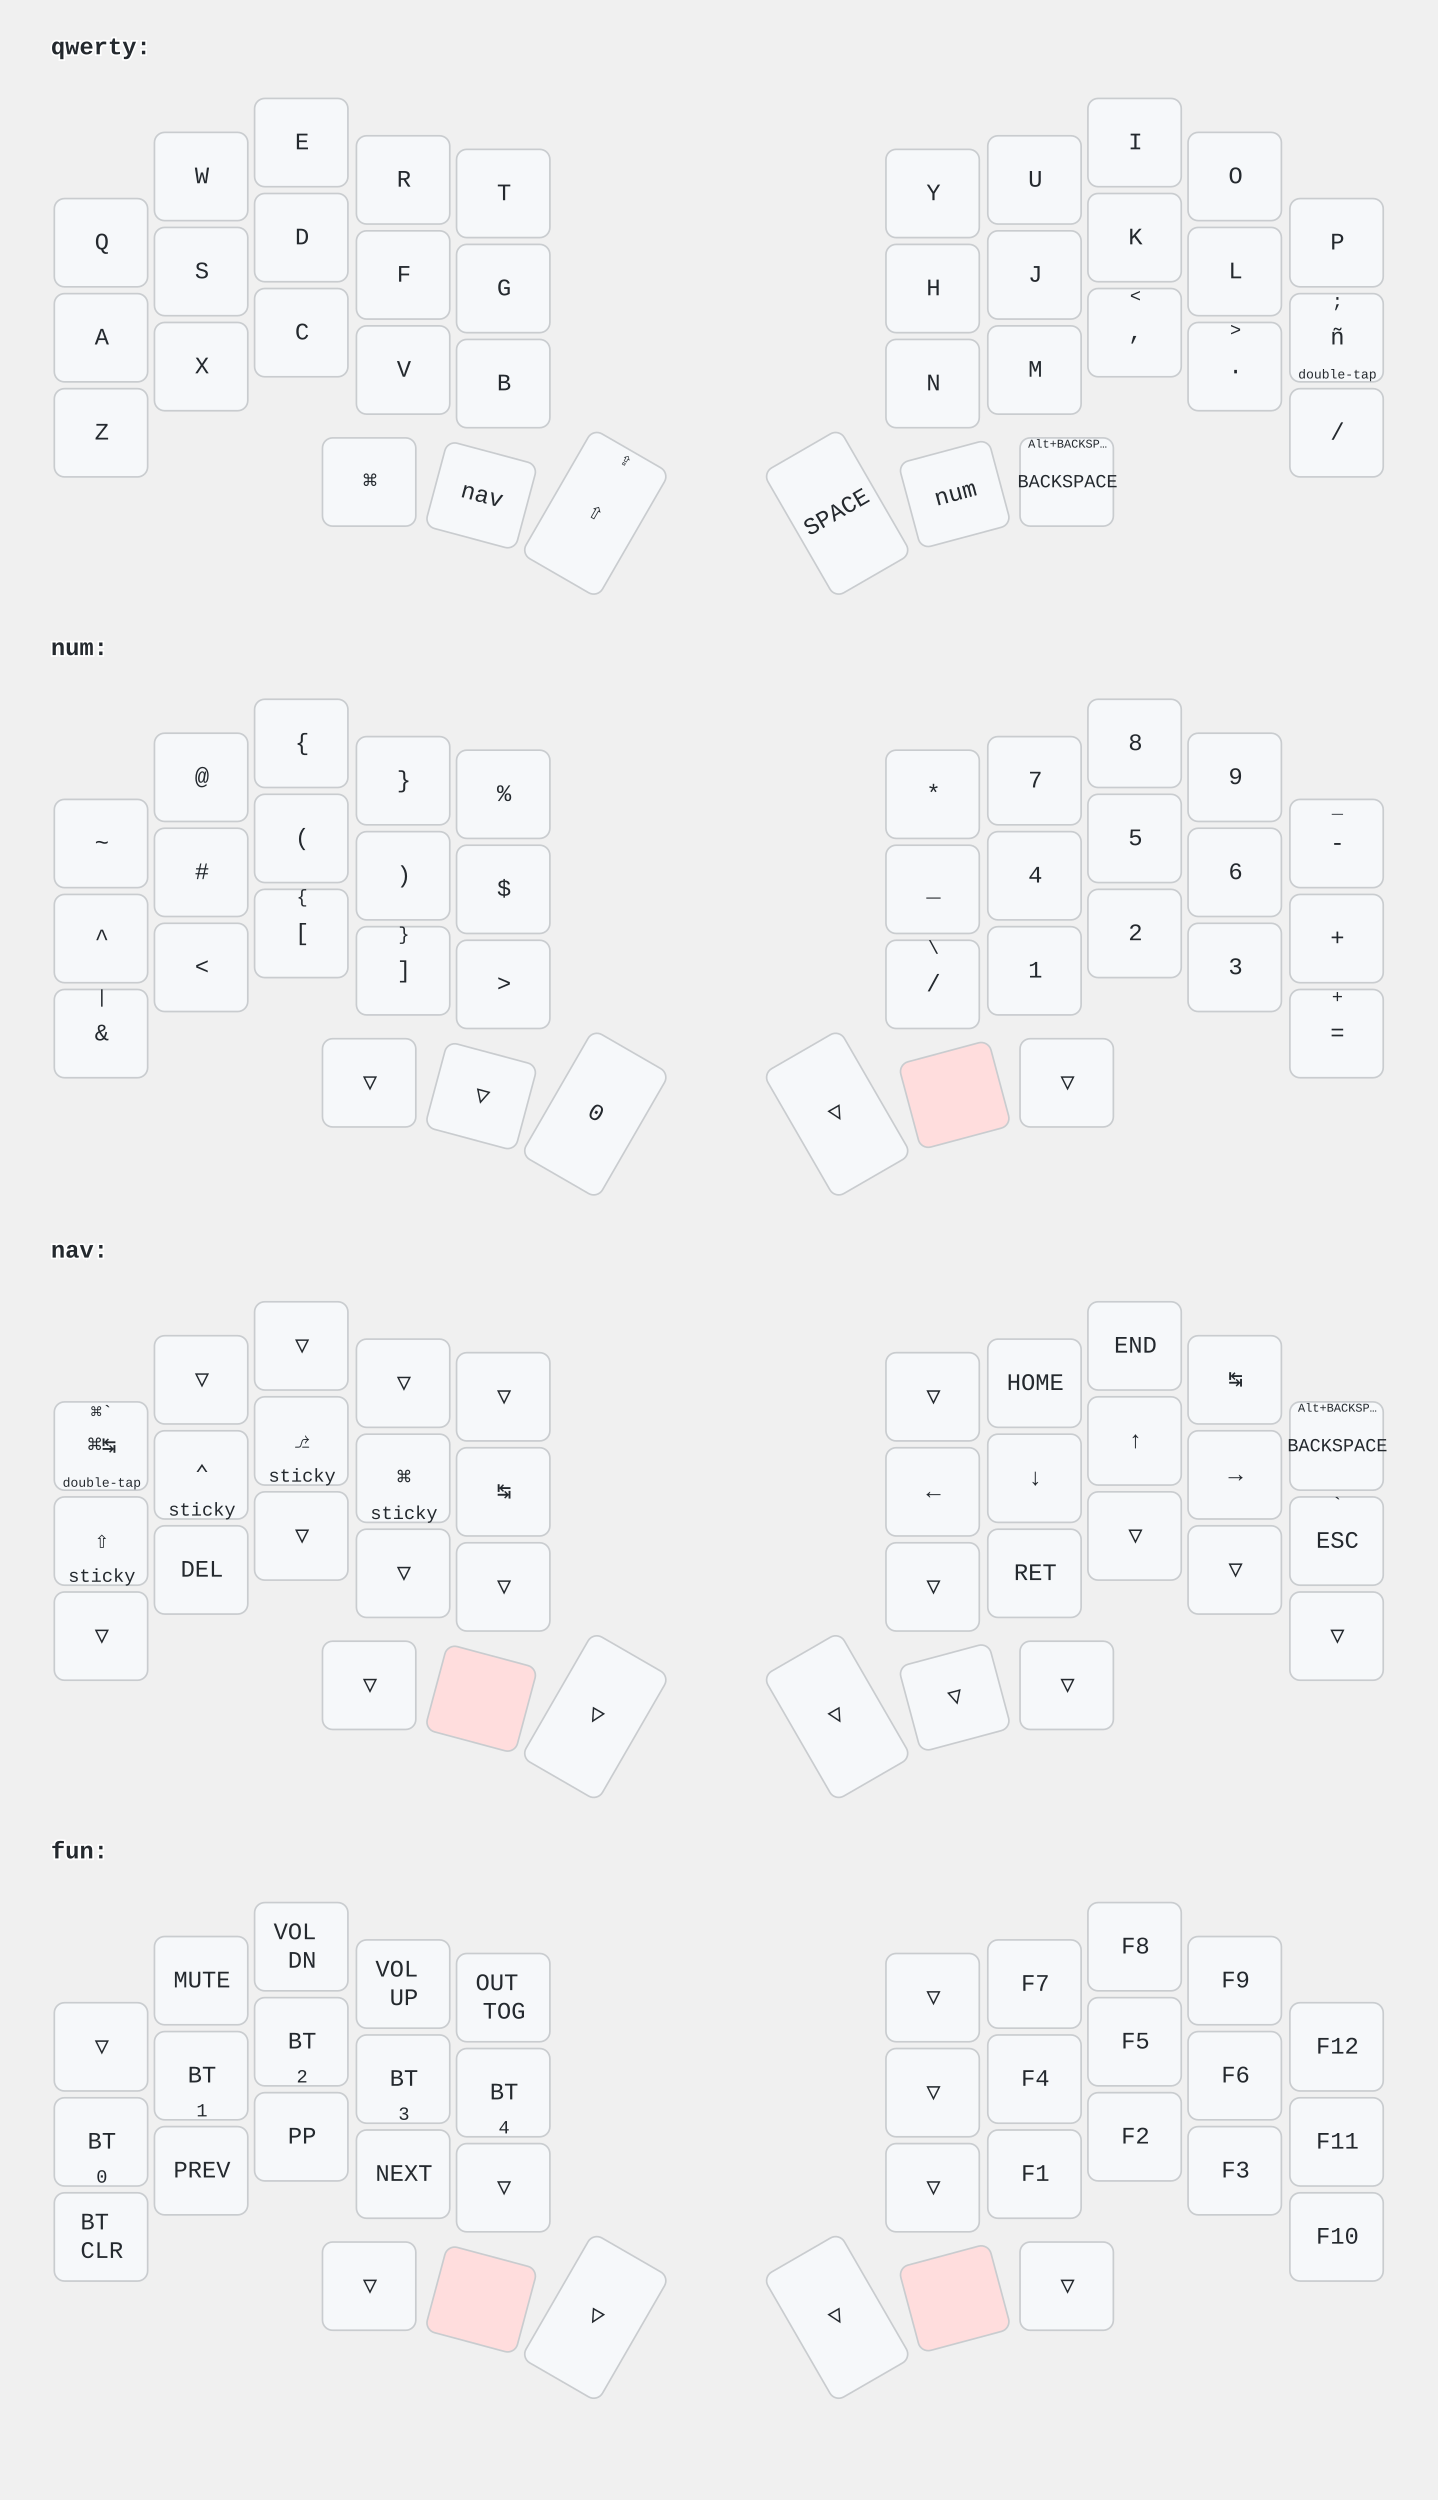
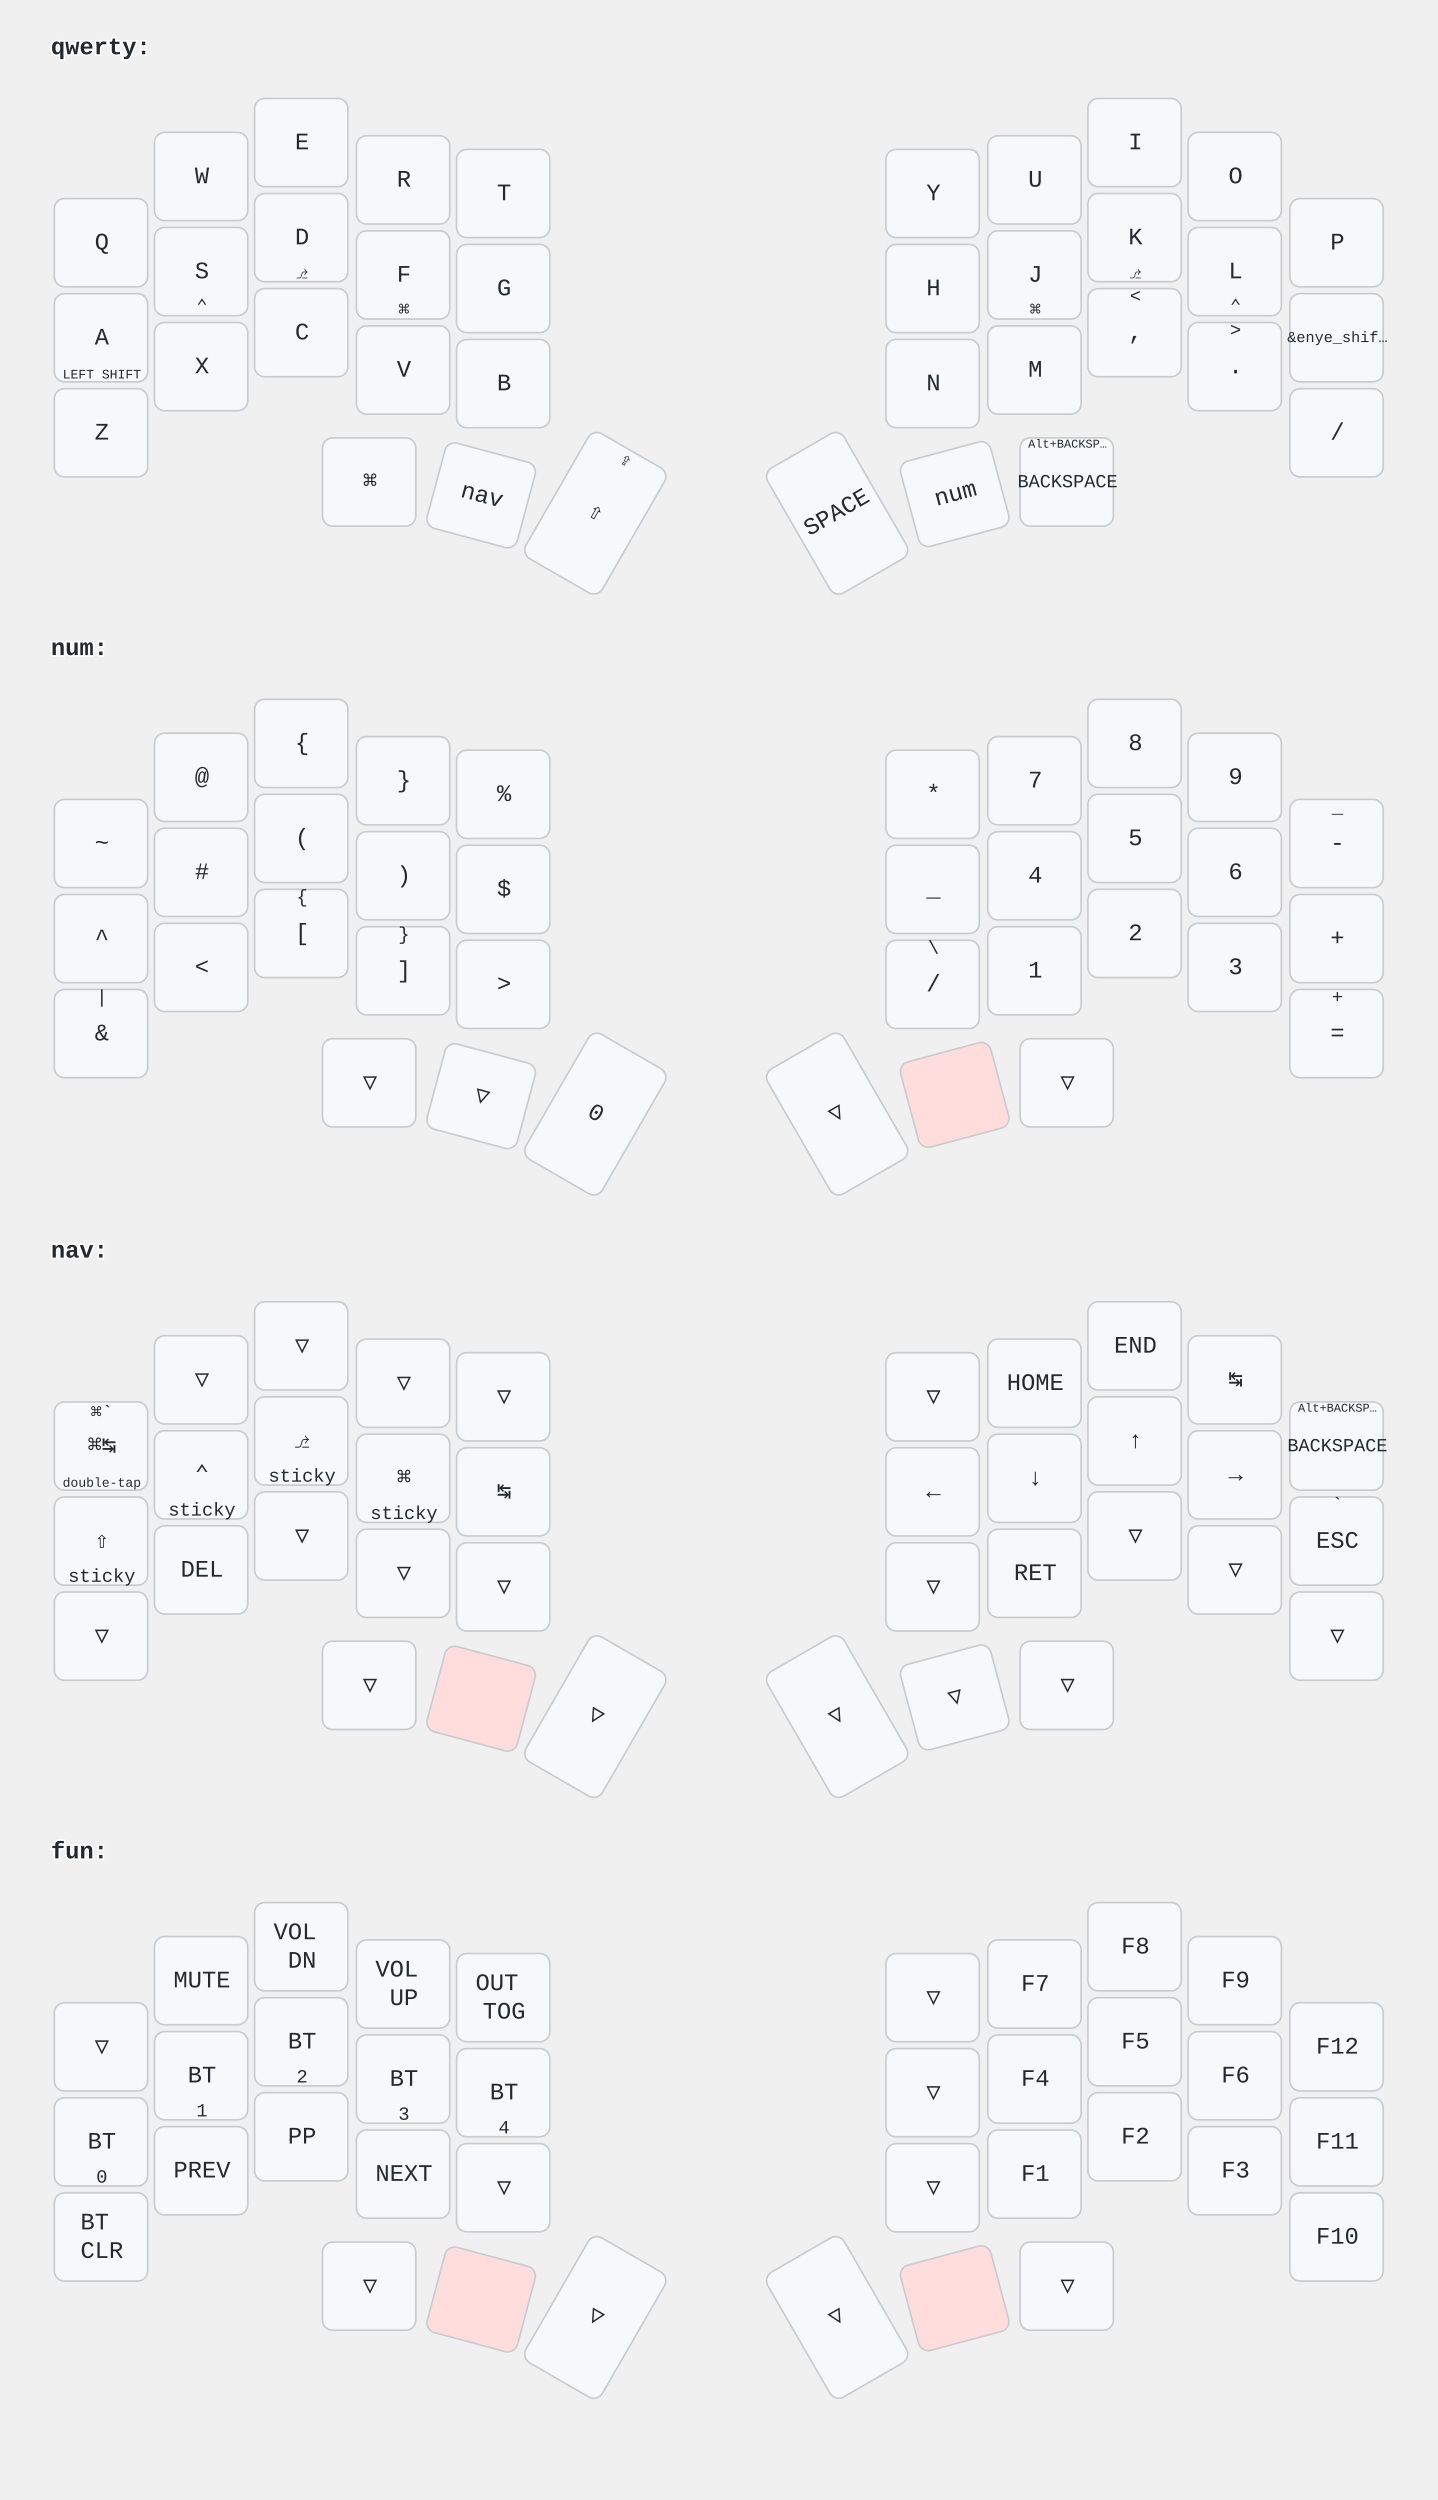
<svg xmlns="http://www.w3.org/2000/svg" width="847" height="1473" viewBox="0 0 847 1473" class="keymap">
  <style>/* font and background color specifications */
svg {
    font-family: SFMono-Regular,Consolas,Liberation Mono,Menlo,monospace;
    font-size: 14px;
    font-kerning: normal;
    text-rendering: optimizeLegibility;
    fill: #24292e;
}

/* default key styling */
rect {
    fill: #f6f8fa;
    stroke: #c9cccf;
    stroke-width: 1;
}

/* color accent for combo boxes */
rect.combo {
    fill: #cdf;
}

/* color accent for held keys */
rect.held, rect.combo.held {
    fill: #fdd;
}

/* color accent for ghost (optional) keys */
rect.ghost, rect.combo.ghost {
    fill: #ddd;
}

text {
    text-anchor: middle;
    dominant-baseline: middle;
}

/* styling for layer labels */
text.label {
    font-weight: bold;
    text-anchor: start;
    stroke: white;
    stroke-width: 2;
    paint-order: stroke;
}

/* styling for combo tap, and key hold/shifted label text */
text.combo, text.hold, text.shifted {
    font-size: 11px;
}

text.hold {
    text-anchor: middle;
    dominant-baseline: auto;
}

text.shifted {
    text-anchor: middle;
    dominant-baseline: hanging;
}

/* styling for hold/shifted label text in combo box */
text.combo.hold, text.combo.shifted {
    font-size: 8px;
}

/* styling for combo dendrons */
path {
    stroke-width: 1;
    stroke: gray;
    fill: none;
}
</style>
  <g transform="translate(30, 0)" class="layer-qwerty">
    <text x="0" y="28" class="label" id="qwerty">qwerty:</text>
    <g transform="translate(0, 56)">
      <g transform="translate(30, 87)" class="key keypos-0">
        <rect rx="6" ry="6" x="-28" y="-26" width="55" height="52" class="key" />
        <text x="0" y="0" class="key tap">Q</text>
      </g>
      <g transform="translate(89, 48)" class="key keypos-1">
        <rect rx="6" ry="6" x="-28" y="-26" width="55" height="52" class="key" />
        <text x="0" y="0" class="key tap">W</text>
      </g>
      <g transform="translate(148, 28)" class="key keypos-2">
        <rect rx="6" ry="6" x="-28" y="-26" width="55" height="52" class="key" />
        <text x="0" y="0" class="key tap">E</text>
      </g>
      <g transform="translate(208, 50)" class="key keypos-3">
        <rect rx="6" ry="6" x="-28" y="-26" width="55" height="52" class="key" />
        <text x="0" y="0" class="key tap">R</text>
      </g>
      <g transform="translate(267, 58)" class="key keypos-4">
        <rect rx="6" ry="6" x="-28" y="-26" width="55" height="52" class="key" />
        <text x="0" y="0" class="key tap">T</text>
      </g>
      <g transform="translate(520, 58)" class="key keypos-5">
        <rect rx="6" ry="6" x="-28" y="-26" width="55" height="52" class="key" />
        <text x="0" y="0" class="key tap">Y</text>
      </g>
      <g transform="translate(580, 50)" class="key keypos-6">
        <rect rx="6" ry="6" x="-28" y="-26" width="55" height="52" class="key" />
        <text x="0" y="0" class="key tap">U</text>
      </g>
      <g transform="translate(639, 28)" class="key keypos-7">
        <rect rx="6" ry="6" x="-28" y="-26" width="55" height="52" class="key" />
        <text x="0" y="0" class="key tap">I</text>
      </g>
      <g transform="translate(698, 48)" class="key keypos-8">
        <rect rx="6" ry="6" x="-28" y="-26" width="55" height="52" class="key" />
        <text x="0" y="0" class="key tap">O</text>
      </g>
      <g transform="translate(758, 87)" class="key keypos-9">
        <rect rx="6" ry="6" x="-28" y="-26" width="55" height="52" class="key" />
        <text x="0" y="0" class="key tap">P</text>
      </g>
      <g transform="translate(30, 143)" class="key keypos-10">
        <rect rx="6" ry="6" x="-28" y="-26" width="55" height="52" class="key" />
        <text x="0" y="0" class="key tap">A</text>
+         <text x="0" y="24" class="key hold">
+           <tspan style="font-size: 70%">LEFT SHIFT</tspan>
+         </text>
      </g>
      <g transform="translate(89, 104)" class="key keypos-11">
        <rect rx="6" ry="6" x="-28" y="-26" width="55" height="52" class="key" />
        <text x="0" y="0" class="key tap">S</text>
+         <text x="0" y="24" class="key hold">⌃</text>
      </g>
      <g transform="translate(148, 84)" class="key keypos-12">
        <rect rx="6" ry="6" x="-28" y="-26" width="55" height="52" class="key" />
        <text x="0" y="0" class="key tap">D</text>
+         <text x="0" y="24" class="key hold">⎇</text>
      </g>
      <g transform="translate(208, 106)" class="key keypos-13">
        <rect rx="6" ry="6" x="-28" y="-26" width="55" height="52" class="key" />
        <text x="0" y="0" class="key tap">F</text>
+         <text x="0" y="24" class="key hold">⌘</text>
      </g>
      <g transform="translate(267, 114)" class="key keypos-14">
        <rect rx="6" ry="6" x="-28" y="-26" width="55" height="52" class="key" />
        <text x="0" y="0" class="key tap">G</text>
      </g>
      <g transform="translate(520, 114)" class="key keypos-15">
        <rect rx="6" ry="6" x="-28" y="-26" width="55" height="52" class="key" />
        <text x="0" y="0" class="key tap">H</text>
      </g>
      <g transform="translate(580, 106)" class="key keypos-16">
        <rect rx="6" ry="6" x="-28" y="-26" width="55" height="52" class="key" />
        <text x="0" y="0" class="key tap">J</text>
+         <text x="0" y="24" class="key hold">⌘</text>
      </g>
      <g transform="translate(639, 84)" class="key keypos-17">
        <rect rx="6" ry="6" x="-28" y="-26" width="55" height="52" class="key" />
        <text x="0" y="0" class="key tap">K</text>
+         <text x="0" y="24" class="key hold">⎇</text>
      </g>
      <g transform="translate(698, 104)" class="key keypos-18">
        <rect rx="6" ry="6" x="-28" y="-26" width="55" height="52" class="key" />
        <text x="0" y="0" class="key tap">L</text>
+         <text x="0" y="24" class="key hold">⌃</text>
      </g>
      <g transform="translate(758, 143)" class="key keypos-19">
        <rect rx="6" ry="6" x="-28" y="-26" width="55" height="52" class="key" />
-         <text x="0" y="0" class="key tap">ñ</text>
-         <text x="0" y="24" class="key hold">
-           <tspan style="font-size: 70%">double-tap</tspan>
-         </text>
-         <text x="0" y="-24" class="key shifted">;</text>
+         <text x="0" y="0" class="key tap">
+           <tspan style="font-size: 64%">&amp;enye_shif…</tspan>
+         </text>
      </g>
      <g transform="translate(30, 199)" class="key keypos-20">
        <rect rx="6" ry="6" x="-28" y="-26" width="55" height="52" class="key" />
        <text x="0" y="0" class="key tap">Z</text>
      </g>
      <g transform="translate(89, 160)" class="key keypos-21">
        <rect rx="6" ry="6" x="-28" y="-26" width="55" height="52" class="key" />
        <text x="0" y="0" class="key tap">X</text>
      </g>
      <g transform="translate(148, 140)" class="key keypos-22">
        <rect rx="6" ry="6" x="-28" y="-26" width="55" height="52" class="key" />
        <text x="0" y="0" class="key tap">C</text>
      </g>
      <g transform="translate(208, 162)" class="key keypos-23">
        <rect rx="6" ry="6" x="-28" y="-26" width="55" height="52" class="key" />
        <text x="0" y="0" class="key tap">V</text>
      </g>
      <g transform="translate(267, 170)" class="key keypos-24">
        <rect rx="6" ry="6" x="-28" y="-26" width="55" height="52" class="key" />
        <text x="0" y="0" class="key tap">B</text>
      </g>
      <g transform="translate(520, 170)" class="key keypos-25">
        <rect rx="6" ry="6" x="-28" y="-26" width="55" height="52" class="key" />
        <text x="0" y="0" class="key tap">N</text>
      </g>
      <g transform="translate(580, 162)" class="key keypos-26">
        <rect rx="6" ry="6" x="-28" y="-26" width="55" height="52" class="key" />
        <text x="0" y="0" class="key tap">M</text>
      </g>
      <g transform="translate(639, 140)" class="key keypos-27">
        <rect rx="6" ry="6" x="-28" y="-26" width="55" height="52" class="key" />
        <text x="0" y="0" class="key tap">,</text>
        <text x="0" y="-24" class="key shifted">&lt;</text>
      </g>
      <g transform="translate(698, 160)" class="key keypos-28">
        <rect rx="6" ry="6" x="-28" y="-26" width="55" height="52" class="key" />
        <text x="0" y="0" class="key tap">.</text>
        <text x="0" y="-24" class="key shifted">&gt;</text>
      </g>
      <g transform="translate(758, 199)" class="key keypos-29">
        <rect rx="6" ry="6" x="-28" y="-26" width="55" height="52" class="key" />
        <text x="0" y="0" class="key tap">/</text>
      </g>
      <g transform="translate(188, 228)" class="key keypos-30">
        <rect rx="6" ry="6" x="-28" y="-26" width="55" height="52" class="key" />
        <text x="0" y="0" class="key tap">⌘</text>
      </g>
      <g transform="translate(254, 236) rotate(15.0)" class="key keypos-31">
        <rect rx="6" ry="6" x="-28" y="-26" width="55" height="52" class="key" />
        <a href="#nav">
          <text x="0" y="0" class="key tap layer-activator">nav</text>
        </a>
      </g>
      <g transform="translate(321, 246) rotate(30.0)" class="key keypos-32">
        <rect rx="6" ry="6" x="-26" y="-42" width="52" height="85" class="key" />
        <text x="0" y="0" class="key tap">⇧</text>
        <text x="0" y="-40" class="key shifted">⇪</text>
      </g>
      <g transform="translate(463, 246) rotate(-30.0)" class="key keypos-33">
        <rect rx="6" ry="6" x="-26" y="-42" width="52" height="85" class="key" />
        <text x="0" y="0" class="key tap">SPACE</text>
      </g>
      <g transform="translate(533, 235) rotate(-15.0)" class="key keypos-34">
        <rect rx="6" ry="6" x="-28" y="-26" width="55" height="52" class="key" />
        <a href="#num">
          <text x="0" y="0" class="key tap layer-activator">num</text>
        </a>
      </g>
      <g transform="translate(599, 228)" class="key keypos-35">
        <rect rx="6" ry="6" x="-28" y="-26" width="55" height="52" class="key" />
        <text x="0" y="0" class="key tap">
          <tspan style="font-size: 78%">BACKSPACE</tspan>
        </text>
        <text x="0" y="-24" class="key shifted">
          <tspan style="font-size: 64%">Alt+BACKSP…</tspan>
        </text>
      </g>
    </g>
  </g>
  <g transform="translate(30, 354)" class="layer-num">
    <text x="0" y="28" class="label" id="num">num:</text>
    <g transform="translate(0, 56)">
      <g transform="translate(30, 87)" class="key keypos-0">
        <rect rx="6" ry="6" x="-28" y="-26" width="55" height="52" class="key" />
        <text x="0" y="0" class="key tap">~</text>
      </g>
      <g transform="translate(89, 48)" class="key keypos-1">
        <rect rx="6" ry="6" x="-28" y="-26" width="55" height="52" class="key" />
        <text x="0" y="0" class="key tap">@</text>
      </g>
      <g transform="translate(148, 28)" class="key keypos-2">
        <rect rx="6" ry="6" x="-28" y="-26" width="55" height="52" class="key" />
        <text x="0" y="0" class="key tap">{</text>
      </g>
      <g transform="translate(208, 50)" class="key keypos-3">
        <rect rx="6" ry="6" x="-28" y="-26" width="55" height="52" class="key" />
        <text x="0" y="0" class="key tap">}</text>
      </g>
      <g transform="translate(267, 58)" class="key keypos-4">
        <rect rx="6" ry="6" x="-28" y="-26" width="55" height="52" class="key" />
        <text x="0" y="0" class="key tap">%</text>
      </g>
      <g transform="translate(520, 58)" class="key keypos-5">
        <rect rx="6" ry="6" x="-28" y="-26" width="55" height="52" class="key" />
        <text x="0" y="0" class="key tap">*</text>
      </g>
      <g transform="translate(580, 50)" class="key keypos-6">
        <rect rx="6" ry="6" x="-28" y="-26" width="55" height="52" class="key" />
        <text x="0" y="0" class="key tap">7</text>
      </g>
      <g transform="translate(639, 28)" class="key keypos-7">
        <rect rx="6" ry="6" x="-28" y="-26" width="55" height="52" class="key" />
        <text x="0" y="0" class="key tap">8</text>
      </g>
      <g transform="translate(698, 48)" class="key keypos-8">
        <rect rx="6" ry="6" x="-28" y="-26" width="55" height="52" class="key" />
        <text x="0" y="0" class="key tap">9</text>
      </g>
      <g transform="translate(758, 87)" class="key keypos-9">
        <rect rx="6" ry="6" x="-28" y="-26" width="55" height="52" class="key" />
        <text x="0" y="0" class="key tap">-</text>
        <text x="0" y="-24" class="key shifted">_</text>
      </g>
      <g transform="translate(30, 143)" class="key keypos-10">
        <rect rx="6" ry="6" x="-28" y="-26" width="55" height="52" class="key" />
        <text x="0" y="0" class="key tap">^</text>
      </g>
      <g transform="translate(89, 104)" class="key keypos-11">
        <rect rx="6" ry="6" x="-28" y="-26" width="55" height="52" class="key" />
        <text x="0" y="0" class="key tap">#</text>
      </g>
      <g transform="translate(148, 84)" class="key keypos-12">
        <rect rx="6" ry="6" x="-28" y="-26" width="55" height="52" class="key" />
        <text x="0" y="0" class="key tap">(</text>
      </g>
      <g transform="translate(208, 106)" class="key keypos-13">
        <rect rx="6" ry="6" x="-28" y="-26" width="55" height="52" class="key" />
        <text x="0" y="0" class="key tap">)</text>
      </g>
      <g transform="translate(267, 114)" class="key keypos-14">
        <rect rx="6" ry="6" x="-28" y="-26" width="55" height="52" class="key" />
        <text x="0" y="0" class="key tap">$</text>
      </g>
      <g transform="translate(520, 114)" class="key keypos-15">
        <rect rx="6" ry="6" x="-28" y="-26" width="55" height="52" class="key" />
        <text x="0" y="0" class="key tap">_</text>
      </g>
      <g transform="translate(580, 106)" class="key keypos-16">
        <rect rx="6" ry="6" x="-28" y="-26" width="55" height="52" class="key" />
        <text x="0" y="0" class="key tap">4</text>
      </g>
      <g transform="translate(639, 84)" class="key keypos-17">
        <rect rx="6" ry="6" x="-28" y="-26" width="55" height="52" class="key" />
        <text x="0" y="0" class="key tap">5</text>
      </g>
      <g transform="translate(698, 104)" class="key keypos-18">
        <rect rx="6" ry="6" x="-28" y="-26" width="55" height="52" class="key" />
        <text x="0" y="0" class="key tap">6</text>
      </g>
      <g transform="translate(758, 143)" class="key keypos-19">
        <rect rx="6" ry="6" x="-28" y="-26" width="55" height="52" class="key" />
        <text x="0" y="0" class="key tap">+</text>
      </g>
      <g transform="translate(30, 199)" class="key keypos-20">
        <rect rx="6" ry="6" x="-28" y="-26" width="55" height="52" class="key" />
        <text x="0" y="0" class="key tap">&amp;</text>
        <text x="0" y="-24" class="key shifted">|</text>
      </g>
      <g transform="translate(89, 160)" class="key keypos-21">
        <rect rx="6" ry="6" x="-28" y="-26" width="55" height="52" class="key" />
        <text x="0" y="0" class="key tap">&lt;</text>
      </g>
      <g transform="translate(148, 140)" class="key keypos-22">
        <rect rx="6" ry="6" x="-28" y="-26" width="55" height="52" class="key" />
        <text x="0" y="0" class="key tap">[</text>
        <text x="0" y="-24" class="key shifted">{</text>
      </g>
      <g transform="translate(208, 162)" class="key keypos-23">
        <rect rx="6" ry="6" x="-28" y="-26" width="55" height="52" class="key" />
        <text x="0" y="0" class="key tap">]</text>
        <text x="0" y="-24" class="key shifted">}</text>
      </g>
      <g transform="translate(267, 170)" class="key keypos-24">
        <rect rx="6" ry="6" x="-28" y="-26" width="55" height="52" class="key" />
        <text x="0" y="0" class="key tap">&gt;</text>
      </g>
      <g transform="translate(520, 170)" class="key keypos-25">
        <rect rx="6" ry="6" x="-28" y="-26" width="55" height="52" class="key" />
        <text x="0" y="0" class="key tap">/</text>
        <text x="0" y="-24" class="key shifted">\</text>
      </g>
      <g transform="translate(580, 162)" class="key keypos-26">
        <rect rx="6" ry="6" x="-28" y="-26" width="55" height="52" class="key" />
        <text x="0" y="0" class="key tap">1</text>
      </g>
      <g transform="translate(639, 140)" class="key keypos-27">
        <rect rx="6" ry="6" x="-28" y="-26" width="55" height="52" class="key" />
        <text x="0" y="0" class="key tap">2</text>
      </g>
      <g transform="translate(698, 160)" class="key keypos-28">
        <rect rx="6" ry="6" x="-28" y="-26" width="55" height="52" class="key" />
        <text x="0" y="0" class="key tap">3</text>
      </g>
      <g transform="translate(758, 199)" class="key keypos-29">
        <rect rx="6" ry="6" x="-28" y="-26" width="55" height="52" class="key" />
        <text x="0" y="0" class="key tap">=</text>
        <text x="0" y="-24" class="key shifted">+</text>
      </g>
      <g transform="translate(188, 228)" class="key trans keypos-30">
        <rect rx="6" ry="6" x="-28" y="-26" width="55" height="52" class="key trans" />
        <text x="0" y="0" class="key trans tap">▽</text>
      </g>
      <g transform="translate(254, 236) rotate(15.0)" class="key trans keypos-31">
        <rect rx="6" ry="6" x="-28" y="-26" width="55" height="52" class="key trans" />
        <text x="0" y="0" class="key trans tap">▽</text>
      </g>
      <g transform="translate(321, 246) rotate(30.0)" class="key keypos-32">
        <rect rx="6" ry="6" x="-26" y="-42" width="52" height="85" class="key" />
        <text x="0" y="0" class="key tap">0</text>
      </g>
      <g transform="translate(463, 246) rotate(-30.0)" class="key trans keypos-33">
        <rect rx="6" ry="6" x="-26" y="-42" width="52" height="85" class="key trans" />
        <text x="0" y="0" class="key trans tap">▽</text>
      </g>
      <g transform="translate(533, 235) rotate(-15.0)" class="key held keypos-34">
        <rect rx="6" ry="6" x="-28" y="-26" width="55" height="52" class="key held" />
      </g>
      <g transform="translate(599, 228)" class="key trans keypos-35">
        <rect rx="6" ry="6" x="-28" y="-26" width="55" height="52" class="key trans" />
        <text x="0" y="0" class="key trans tap">▽</text>
      </g>
    </g>
  </g>
  <g transform="translate(30, 709)" class="layer-nav">
    <text x="0" y="28" class="label" id="nav">nav:</text>
    <g transform="translate(0, 56)">
      <g transform="translate(30, 87)" class="key keypos-0">
        <rect rx="6" ry="6" x="-28" y="-26" width="55" height="52" class="key" />
        <text x="0" y="0" class="key tap">⌘↹</text>
        <text x="0" y="24" class="key hold">
          <tspan style="font-size: 70%">double-tap</tspan>
        </text>
        <text x="0" y="-24" class="key shifted">⌘`</text>
      </g>
      <g transform="translate(89, 48)" class="key trans keypos-1">
        <rect rx="6" ry="6" x="-28" y="-26" width="55" height="52" class="key trans" />
        <text x="0" y="0" class="key trans tap">▽</text>
      </g>
      <g transform="translate(148, 28)" class="key trans keypos-2">
        <rect rx="6" ry="6" x="-28" y="-26" width="55" height="52" class="key trans" />
        <text x="0" y="0" class="key trans tap">▽</text>
      </g>
      <g transform="translate(208, 50)" class="key trans keypos-3">
        <rect rx="6" ry="6" x="-28" y="-26" width="55" height="52" class="key trans" />
        <text x="0" y="0" class="key trans tap">▽</text>
      </g>
      <g transform="translate(267, 58)" class="key trans keypos-4">
        <rect rx="6" ry="6" x="-28" y="-26" width="55" height="52" class="key trans" />
        <text x="0" y="0" class="key trans tap">▽</text>
      </g>
      <g transform="translate(520, 58)" class="key trans keypos-5">
        <rect rx="6" ry="6" x="-28" y="-26" width="55" height="52" class="key trans" />
        <text x="0" y="0" class="key trans tap">▽</text>
      </g>
      <g transform="translate(580, 50)" class="key keypos-6">
        <rect rx="6" ry="6" x="-28" y="-26" width="55" height="52" class="key" />
        <text x="0" y="0" class="key tap">HOME</text>
      </g>
      <g transform="translate(639, 28)" class="key keypos-7">
        <rect rx="6" ry="6" x="-28" y="-26" width="55" height="52" class="key" />
        <text x="0" y="0" class="key tap">END</text>
      </g>
      <g transform="translate(698, 48)" class="key keypos-8">
        <rect rx="6" ry="6" x="-28" y="-26" width="55" height="52" class="key" />
        <text x="0" y="0" class="key tap">↹</text>
      </g>
      <g transform="translate(758, 87)" class="key keypos-9">
        <rect rx="6" ry="6" x="-28" y="-26" width="55" height="52" class="key" />
        <text x="0" y="0" class="key tap">
          <tspan style="font-size: 78%">BACKSPACE</tspan>
        </text>
        <text x="0" y="-24" class="key shifted">
          <tspan style="font-size: 64%">Alt+BACKSP…</tspan>
        </text>
      </g>
      <g transform="translate(30, 143)" class="key keypos-10">
        <rect rx="6" ry="6" x="-28" y="-26" width="55" height="52" class="key" />
        <text x="0" y="0" class="key tap">⇧</text>
        <text x="0" y="24" class="key hold">sticky</text>
      </g>
      <g transform="translate(89, 104)" class="key keypos-11">
        <rect rx="6" ry="6" x="-28" y="-26" width="55" height="52" class="key" />
        <text x="0" y="0" class="key tap">⌃</text>
        <text x="0" y="24" class="key hold">sticky</text>
      </g>
      <g transform="translate(148, 84)" class="key keypos-12">
        <rect rx="6" ry="6" x="-28" y="-26" width="55" height="52" class="key" />
        <text x="0" y="0" class="key tap">⎇</text>
        <text x="0" y="24" class="key hold">sticky</text>
      </g>
      <g transform="translate(208, 106)" class="key keypos-13">
        <rect rx="6" ry="6" x="-28" y="-26" width="55" height="52" class="key" />
        <text x="0" y="0" class="key tap">⌘</text>
        <text x="0" y="24" class="key hold">sticky</text>
      </g>
      <g transform="translate(267, 114)" class="key keypos-14">
        <rect rx="6" ry="6" x="-28" y="-26" width="55" height="52" class="key" />
        <text x="0" y="0" class="key tap">↹</text>
      </g>
      <g transform="translate(520, 114)" class="key keypos-15">
        <rect rx="6" ry="6" x="-28" y="-26" width="55" height="52" class="key" />
        <text x="0" y="0" class="key tap">←</text>
      </g>
      <g transform="translate(580, 106)" class="key keypos-16">
        <rect rx="6" ry="6" x="-28" y="-26" width="55" height="52" class="key" />
        <text x="0" y="0" class="key tap">↓</text>
      </g>
      <g transform="translate(639, 84)" class="key keypos-17">
        <rect rx="6" ry="6" x="-28" y="-26" width="55" height="52" class="key" />
        <text x="0" y="0" class="key tap">↑</text>
      </g>
      <g transform="translate(698, 104)" class="key keypos-18">
        <rect rx="6" ry="6" x="-28" y="-26" width="55" height="52" class="key" />
        <text x="0" y="0" class="key tap">→</text>
      </g>
      <g transform="translate(758, 143)" class="key keypos-19">
        <rect rx="6" ry="6" x="-28" y="-26" width="55" height="52" class="key" />
        <text x="0" y="0" class="key tap">ESC</text>
        <text x="0" y="-24" class="key shifted">`</text>
      </g>
      <g transform="translate(30, 199)" class="key trans keypos-20">
        <rect rx="6" ry="6" x="-28" y="-26" width="55" height="52" class="key trans" />
        <text x="0" y="0" class="key trans tap">▽</text>
      </g>
      <g transform="translate(89, 160)" class="key keypos-21">
        <rect rx="6" ry="6" x="-28" y="-26" width="55" height="52" class="key" />
        <text x="0" y="0" class="key tap">DEL</text>
      </g>
      <g transform="translate(148, 140)" class="key trans keypos-22">
        <rect rx="6" ry="6" x="-28" y="-26" width="55" height="52" class="key trans" />
        <text x="0" y="0" class="key trans tap">▽</text>
      </g>
      <g transform="translate(208, 162)" class="key trans keypos-23">
        <rect rx="6" ry="6" x="-28" y="-26" width="55" height="52" class="key trans" />
        <text x="0" y="0" class="key trans tap">▽</text>
      </g>
      <g transform="translate(267, 170)" class="key trans keypos-24">
        <rect rx="6" ry="6" x="-28" y="-26" width="55" height="52" class="key trans" />
        <text x="0" y="0" class="key trans tap">▽</text>
      </g>
      <g transform="translate(520, 170)" class="key trans keypos-25">
        <rect rx="6" ry="6" x="-28" y="-26" width="55" height="52" class="key trans" />
        <text x="0" y="0" class="key trans tap">▽</text>
      </g>
      <g transform="translate(580, 162)" class="key keypos-26">
        <rect rx="6" ry="6" x="-28" y="-26" width="55" height="52" class="key" />
        <text x="0" y="0" class="key tap">RET</text>
      </g>
      <g transform="translate(639, 140)" class="key trans keypos-27">
        <rect rx="6" ry="6" x="-28" y="-26" width="55" height="52" class="key trans" />
        <text x="0" y="0" class="key trans tap">▽</text>
      </g>
      <g transform="translate(698, 160)" class="key trans keypos-28">
        <rect rx="6" ry="6" x="-28" y="-26" width="55" height="52" class="key trans" />
        <text x="0" y="0" class="key trans tap">▽</text>
      </g>
      <g transform="translate(758, 199)" class="key trans keypos-29">
        <rect rx="6" ry="6" x="-28" y="-26" width="55" height="52" class="key trans" />
        <text x="0" y="0" class="key trans tap">▽</text>
      </g>
      <g transform="translate(188, 228)" class="key trans keypos-30">
        <rect rx="6" ry="6" x="-28" y="-26" width="55" height="52" class="key trans" />
        <text x="0" y="0" class="key trans tap">▽</text>
      </g>
      <g transform="translate(254, 236) rotate(15.0)" class="key held keypos-31">
        <rect rx="6" ry="6" x="-28" y="-26" width="55" height="52" class="key held" />
      </g>
      <g transform="translate(321, 246) rotate(30.0)" class="key trans keypos-32">
        <rect rx="6" ry="6" x="-26" y="-42" width="52" height="85" class="key trans" />
        <text x="0" y="0" class="key trans tap">▽</text>
      </g>
      <g transform="translate(463, 246) rotate(-30.0)" class="key trans keypos-33">
        <rect rx="6" ry="6" x="-26" y="-42" width="52" height="85" class="key trans" />
        <text x="0" y="0" class="key trans tap">▽</text>
      </g>
      <g transform="translate(533, 235) rotate(-15.0)" class="key trans keypos-34">
        <rect rx="6" ry="6" x="-28" y="-26" width="55" height="52" class="key trans" />
        <text x="0" y="0" class="key trans tap">▽</text>
      </g>
      <g transform="translate(599, 228)" class="key trans keypos-35">
        <rect rx="6" ry="6" x="-28" y="-26" width="55" height="52" class="key trans" />
        <text x="0" y="0" class="key trans tap">▽</text>
      </g>
    </g>
  </g>
  <g transform="translate(30, 1063)" class="layer-fun">
    <text x="0" y="28" class="label" id="fun">fun:</text>
    <g transform="translate(0, 56)">
      <g transform="translate(30, 87)" class="key trans keypos-0">
        <rect rx="6" ry="6" x="-28" y="-26" width="55" height="52" class="key trans" />
        <text x="0" y="0" class="key trans tap">▽</text>
      </g>
      <g transform="translate(89, 48)" class="key keypos-1">
        <rect rx="6" ry="6" x="-28" y="-26" width="55" height="52" class="key" />
        <text x="0" y="0" class="key tap">MUTE</text>
      </g>
      <g transform="translate(148, 28)" class="key keypos-2">
        <rect rx="6" ry="6" x="-28" y="-26" width="55" height="52" class="key" />
        <text x="0" y="0" class="key tap">
          <tspan x="0" dy="-0.6em">VOL</tspan>
          <tspan x="0" dy="1.2em">DN</tspan>
        </text>
      </g>
      <g transform="translate(208, 50)" class="key keypos-3">
        <rect rx="6" ry="6" x="-28" y="-26" width="55" height="52" class="key" />
        <text x="0" y="0" class="key tap">
          <tspan x="0" dy="-0.6em">VOL</tspan>
          <tspan x="0" dy="1.2em">UP</tspan>
        </text>
      </g>
      <g transform="translate(267, 58)" class="key keypos-4">
        <rect rx="6" ry="6" x="-28" y="-26" width="55" height="52" class="key" />
        <text x="0" y="0" class="key tap">
          <tspan x="0" dy="-0.6em">OUT</tspan>
          <tspan x="0" dy="1.2em">TOG</tspan>
        </text>
      </g>
      <g transform="translate(520, 58)" class="key trans keypos-5">
        <rect rx="6" ry="6" x="-28" y="-26" width="55" height="52" class="key trans" />
        <text x="0" y="0" class="key trans tap">▽</text>
      </g>
      <g transform="translate(580, 50)" class="key keypos-6">
        <rect rx="6" ry="6" x="-28" y="-26" width="55" height="52" class="key" />
        <text x="0" y="0" class="key tap">F7</text>
      </g>
      <g transform="translate(639, 28)" class="key keypos-7">
        <rect rx="6" ry="6" x="-28" y="-26" width="55" height="52" class="key" />
        <text x="0" y="0" class="key tap">F8</text>
      </g>
      <g transform="translate(698, 48)" class="key keypos-8">
        <rect rx="6" ry="6" x="-28" y="-26" width="55" height="52" class="key" />
        <text x="0" y="0" class="key tap">F9</text>
      </g>
      <g transform="translate(758, 87)" class="key keypos-9">
        <rect rx="6" ry="6" x="-28" y="-26" width="55" height="52" class="key" />
        <text x="0" y="0" class="key tap">F12</text>
      </g>
      <g transform="translate(30, 143)" class="key keypos-10">
        <rect rx="6" ry="6" x="-28" y="-26" width="55" height="52" class="key" />
        <text x="0" y="0" class="key tap">BT</text>
        <text x="0" y="24" class="key hold">0</text>
      </g>
      <g transform="translate(89, 104)" class="key keypos-11">
        <rect rx="6" ry="6" x="-28" y="-26" width="55" height="52" class="key" />
        <text x="0" y="0" class="key tap">BT</text>
        <text x="0" y="24" class="key hold">1</text>
      </g>
      <g transform="translate(148, 84)" class="key keypos-12">
        <rect rx="6" ry="6" x="-28" y="-26" width="55" height="52" class="key" />
        <text x="0" y="0" class="key tap">BT</text>
        <text x="0" y="24" class="key hold">2</text>
      </g>
      <g transform="translate(208, 106)" class="key keypos-13">
        <rect rx="6" ry="6" x="-28" y="-26" width="55" height="52" class="key" />
        <text x="0" y="0" class="key tap">BT</text>
        <text x="0" y="24" class="key hold">3</text>
      </g>
      <g transform="translate(267, 114)" class="key keypos-14">
        <rect rx="6" ry="6" x="-28" y="-26" width="55" height="52" class="key" />
        <text x="0" y="0" class="key tap">BT</text>
        <text x="0" y="24" class="key hold">4</text>
      </g>
      <g transform="translate(520, 114)" class="key trans keypos-15">
        <rect rx="6" ry="6" x="-28" y="-26" width="55" height="52" class="key trans" />
        <text x="0" y="0" class="key trans tap">▽</text>
      </g>
      <g transform="translate(580, 106)" class="key keypos-16">
        <rect rx="6" ry="6" x="-28" y="-26" width="55" height="52" class="key" />
        <text x="0" y="0" class="key tap">F4</text>
      </g>
      <g transform="translate(639, 84)" class="key keypos-17">
        <rect rx="6" ry="6" x="-28" y="-26" width="55" height="52" class="key" />
        <text x="0" y="0" class="key tap">F5</text>
      </g>
      <g transform="translate(698, 104)" class="key keypos-18">
        <rect rx="6" ry="6" x="-28" y="-26" width="55" height="52" class="key" />
        <text x="0" y="0" class="key tap">F6</text>
      </g>
      <g transform="translate(758, 143)" class="key keypos-19">
        <rect rx="6" ry="6" x="-28" y="-26" width="55" height="52" class="key" />
        <text x="0" y="0" class="key tap">F11</text>
      </g>
      <g transform="translate(30, 199)" class="key keypos-20">
        <rect rx="6" ry="6" x="-28" y="-26" width="55" height="52" class="key" />
        <text x="0" y="0" class="key tap">
          <tspan x="0" dy="-0.6em">BT</tspan>
          <tspan x="0" dy="1.2em">CLR</tspan>
        </text>
      </g>
      <g transform="translate(89, 160)" class="key keypos-21">
        <rect rx="6" ry="6" x="-28" y="-26" width="55" height="52" class="key" />
        <text x="0" y="0" class="key tap">PREV</text>
      </g>
      <g transform="translate(148, 140)" class="key keypos-22">
        <rect rx="6" ry="6" x="-28" y="-26" width="55" height="52" class="key" />
        <text x="0" y="0" class="key tap">PP</text>
      </g>
      <g transform="translate(208, 162)" class="key keypos-23">
        <rect rx="6" ry="6" x="-28" y="-26" width="55" height="52" class="key" />
        <text x="0" y="0" class="key tap">NEXT</text>
      </g>
      <g transform="translate(267, 170)" class="key trans keypos-24">
        <rect rx="6" ry="6" x="-28" y="-26" width="55" height="52" class="key trans" />
        <text x="0" y="0" class="key trans tap">▽</text>
      </g>
      <g transform="translate(520, 170)" class="key trans keypos-25">
        <rect rx="6" ry="6" x="-28" y="-26" width="55" height="52" class="key trans" />
        <text x="0" y="0" class="key trans tap">▽</text>
      </g>
      <g transform="translate(580, 162)" class="key keypos-26">
        <rect rx="6" ry="6" x="-28" y="-26" width="55" height="52" class="key" />
        <text x="0" y="0" class="key tap">F1</text>
      </g>
      <g transform="translate(639, 140)" class="key keypos-27">
        <rect rx="6" ry="6" x="-28" y="-26" width="55" height="52" class="key" />
        <text x="0" y="0" class="key tap">F2</text>
      </g>
      <g transform="translate(698, 160)" class="key keypos-28">
        <rect rx="6" ry="6" x="-28" y="-26" width="55" height="52" class="key" />
        <text x="0" y="0" class="key tap">F3</text>
      </g>
      <g transform="translate(758, 199)" class="key keypos-29">
        <rect rx="6" ry="6" x="-28" y="-26" width="55" height="52" class="key" />
        <text x="0" y="0" class="key tap">F10</text>
      </g>
      <g transform="translate(188, 228)" class="key trans keypos-30">
        <rect rx="6" ry="6" x="-28" y="-26" width="55" height="52" class="key trans" />
        <text x="0" y="0" class="key trans tap">▽</text>
      </g>
      <g transform="translate(254, 236) rotate(15.0)" class="key held keypos-31">
        <rect rx="6" ry="6" x="-28" y="-26" width="55" height="52" class="key held" />
      </g>
      <g transform="translate(321, 246) rotate(30.0)" class="key trans keypos-32">
        <rect rx="6" ry="6" x="-26" y="-42" width="52" height="85" class="key trans" />
        <text x="0" y="0" class="key trans tap">▽</text>
      </g>
      <g transform="translate(463, 246) rotate(-30.0)" class="key trans keypos-33">
        <rect rx="6" ry="6" x="-26" y="-42" width="52" height="85" class="key trans" />
        <text x="0" y="0" class="key trans tap">▽</text>
      </g>
      <g transform="translate(533, 235) rotate(-15.0)" class="key held keypos-34">
        <rect rx="6" ry="6" x="-28" y="-26" width="55" height="52" class="key held" />
      </g>
      <g transform="translate(599, 228)" class="key trans keypos-35">
        <rect rx="6" ry="6" x="-28" y="-26" width="55" height="52" class="key trans" />
        <text x="0" y="0" class="key trans tap">▽</text>
      </g>
    </g>
  </g>
</svg>
